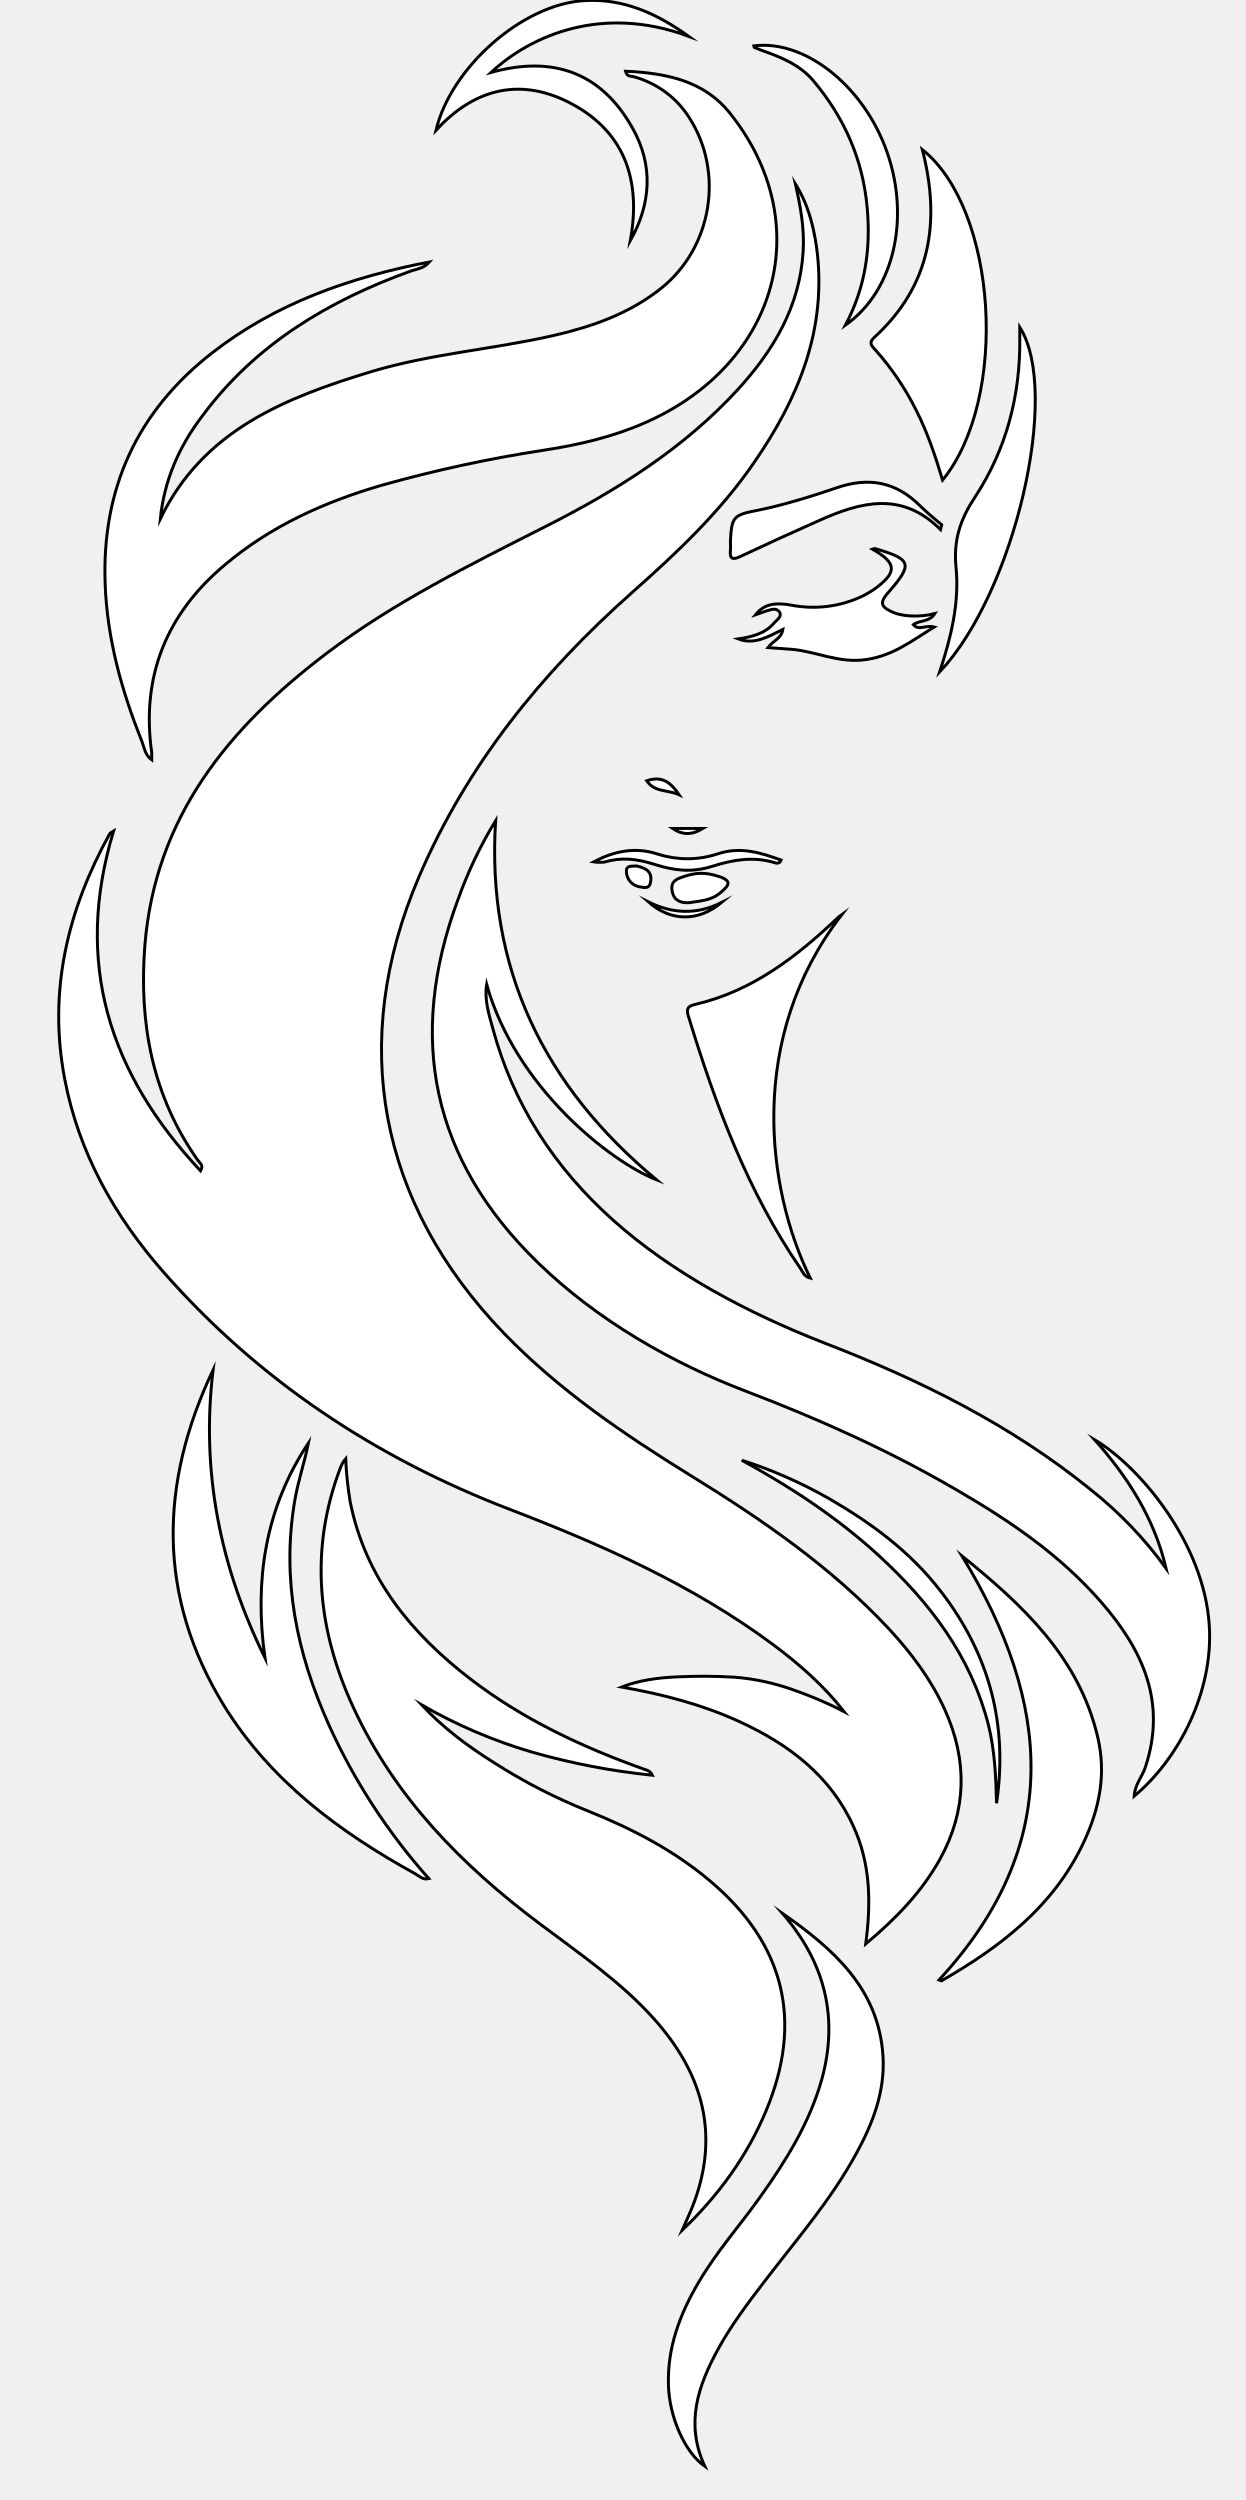
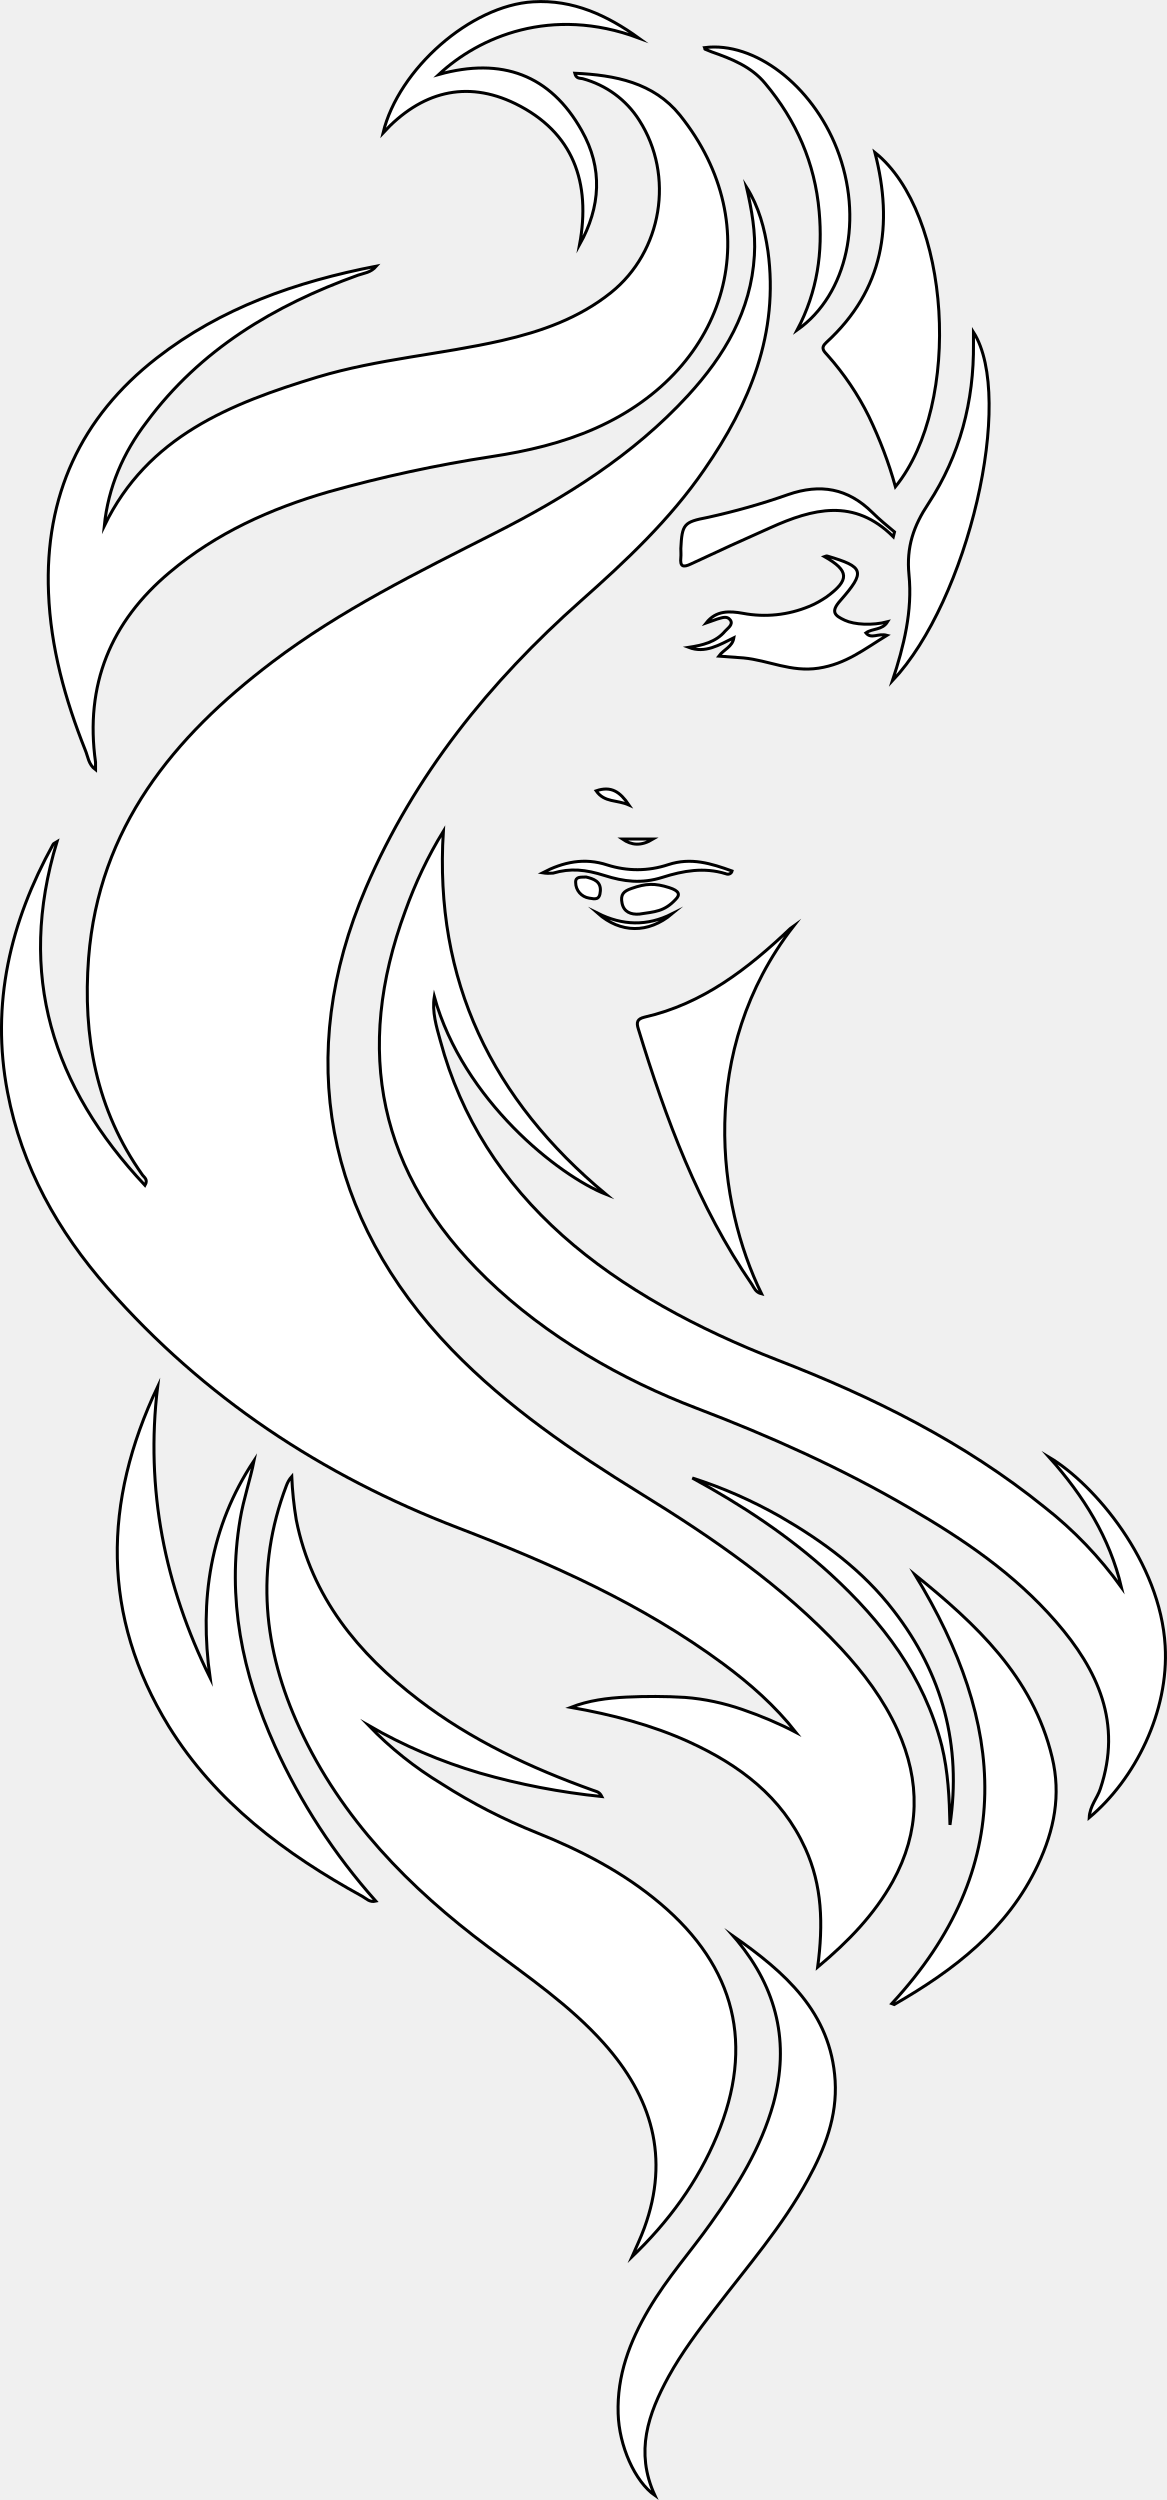
- <svg xmlns="http://www.w3.org/2000/svg" version="1.1" id="图层_1" x="0px" y="0px" viewBox="0 0 418 838.9" style="enable-background:new 0 0 418 838.9;" xml:space="preserve">
-   <style type="text/css">
- 	.st0{fill:#FFFFFF;stroke:#000000;stroke-miterlimit:10;}
- </style>
+ <svg xmlns="http://www.w3.org/2000/svg" version="1.1" baseProfile="tiny" id="图层_1" x="0px" y="0px" viewBox="0 0 387.2 829.5" xml:space="preserve">
  <g>
-     <path id="XBD54E0M2Gra5OT1_1_" class="st0" d="M290.5,652.3c1.9-14.3,1.5-27.1-4.1-39.4c-7.8-17.2-21.9-27.7-38.5-35.3   c-12.5-5.7-25.7-9.1-39.3-11.5c5.9-2.3,12.1-3.1,18.4-3.4c6.5-0.3,13-0.3,19.5,0.1c6.5,0.5,12.9,1.9,19,4s12.1,4.6,17.8,7.6   c-6.9-8.8-15.2-16.1-24.1-22.7c-26.9-19.9-57.1-33.3-88.1-45.2c-45.1-17.3-84.3-43.3-116.2-79.6c-16.5-18.8-28.5-40.1-33.2-64.9   c-5.6-29.3,0.9-56.5,15.1-82.2c0.1-0.3,0.5-0.4,1.3-0.9c-13.4,44.1-1.5,81.3,29.2,114c1.1-1.9-0.2-2.6-0.8-3.4   c-15.4-21.7-19.9-46.1-17.9-72.1c3.4-43.2,28.1-73.2,60.9-98.1c22.8-17.3,48.3-29.8,73.7-42.7c23.7-12,46.1-26,64.3-45.8   c12.1-13.2,20.9-28,22-46.4c0.5-7.7-0.9-15.2-2.6-22.7c4.1,6.5,6,13.7,7.1,21.2c3.7,27.3-6,50.7-21.1,72.5   c-11.4,16.6-26,30.3-41,43.6c-30.2,26.8-55.2,57.7-71.3,95.2c-23.8,55.6-13.6,109.5,28.5,153.2c18.5,19.1,40.1,33.8,62.6,47.7   c24,14.8,47.2,30.7,66.6,51.5c7.5,8.1,14.1,16.9,18.7,27c7.7,17,7.5,33.8-1.6,50.3C309.3,634.8,300.9,643.6,290.5,652.3z" />
-     <path id="XBD54E0M2Gra2OT1" class="st0" d="M53.8,174.1c14.4-29.8,41.9-40.6,70.8-49.4c20-6,40.9-7.5,61.1-12.1   c13.1-3,25.6-7.4,36.2-15.9c17-13.6,21.2-38.8,9.4-57.2c-4.3-6.8-11-11.7-18.8-13.8c-0.9-0.2-2.1,0.1-2.6-1.8   c13.4,0.6,26.2,3.1,34.9,13.9c29.5,36.8,16.6,84.1-28,103.9c-11,4.9-22.7,7.6-34.5,9.4c-18.3,2.8-36.3,6.7-54.1,11.7   c-19.3,5.6-37.3,13.7-52.7,26.7c-19.6,16.4-28.2,37.4-24.6,63c0,0.8,0,1.7,0,2.5c-2.4-1.8-2.5-4.4-3.4-6.5   c-6.7-16.8-11.5-34.1-12.2-52.2c-1.3-32,10.6-58.2,35.9-77.9c21.3-16.6,46.1-25.3,72.9-30.5c-1.9,2.2-4.1,2.3-6.1,3   c-27.8,10-52.4,24.7-70.2,48.8C60.1,149.8,55.1,161.2,53.8,174.1z" />
-     <path id="XBD54E0M2Gra5OT1" class="st0" d="M166.3,275.4c-3.1,49.6,16.2,89.1,54,120.5c-15.7-6.2-47.4-31.2-57-65.6   c-0.8,5,0.7,9.9,2,14.6c6.9,25.7,20.7,46.9,40.5,64.6s45.2,31.2,71.2,41.3c31.8,12.3,62.1,27.3,88.8,48.9   c9.7,7.7,18.3,16.6,25.5,26.6c-3.9-16.5-12.5-30.3-24-43.2c15.1,9,36.9,34.8,38.5,62.6c1.3,21.8-10,44.3-25.2,57   c0.2-3.9,2.7-6.5,3.7-9.6c7.3-21.8-0.8-39.4-14.7-55.4s-30.8-27.4-48.7-37.8c-22.6-13.2-46.3-23.8-70.7-33.1s-49.6-23.6-69.6-43   c-35.8-34.7-44.1-75.6-26.9-122C157,292.6,161.2,283.7,166.3,275.4z" />
-     <path id="XEC2AFFM2Gra2OT31_1_" class="st0" d="M218.9,595.7c-13.7-1.4-27.3-4-40.5-7.8c-12.9-3.8-25.3-9.1-36.9-15.8   c7.2,7.7,15.5,13.9,24.3,19.4c10,6.4,20.5,11.8,31.5,16.2c14.7,5.9,28.7,13.1,41,23.5c25,21.1,31.3,47,18.8,77   c-6.4,15.4-16.1,28.6-28.2,40.2c1.4-3.2,2.9-6.3,4.1-9.6c8.5-23.3,2.5-43.4-13.5-61.3c-11.2-12.5-25-21.9-38.3-31.9   C155,626,132.5,603.1,118.6,573c-12.1-26.1-14.8-53-4.4-80.4c0.4-1.1,1-2.2,1.8-3.1c0.2,4.8,0.7,9.6,1.5,14.4   c5.1,25.6,20.5,44.3,40.6,59.7c17.5,13.4,37.2,22.6,57.8,30C216.8,594,218,593.9,218.9,595.7z" />
-     <path id="XEC2AFFM2Gra2OT31" class="st0" d="M71.5,459.7c-4.1,33.9,2.3,66,17.4,96.6c-3.6-25.8,0-50.1,14.6-72.1   c-1.3,6.5-3.5,12.8-4.6,19.4c-4.5,26.4,0.7,51.3,11.5,75.3c8.5,18.8,19.8,36.1,33.5,51.5c-2.1,0.5-3.2-0.9-4.5-1.6   c-25.6-14.1-48.6-31.2-64.2-56.4C52.7,535.7,53.4,497.9,71.5,459.7z" />
-     <path id="X8D05DDM2Gra3Co8" class="st0" d="M262.5,642c17,11.9,32.4,25.2,33.8,48c0.7,11.9-3.4,22.5-9,32.7   c-8.5,15.6-20.1,28.9-30.8,42.9c-5.6,7.3-11.1,14.6-15.5,22.6c-6.7,12.3-11.2,24.9-4.5,39.4c-6.7-4.7-11.9-16.5-12.2-27.2   c-0.4-12.6,3.8-23.8,10.1-34.5s13.9-19.1,20.7-28.7c8.7-12.2,16.6-24.9,20.7-39.6c5.5-20.2,1.2-38.1-12-54.1L262.5,642z" />
-     <path id="XE655FFM2Gra4OT30_1_" class="st0" d="M322.8,522.1c20.1,16.3,39.1,33.7,45.5,60.6c3,12.5,0.7,24.1-4.7,35.6   c-10.1,21.5-27.9,35-47.7,46.4l-0.8-0.3C357,619.1,352.9,571.4,322.8,522.1z" />
-     <path id="XBD54E0M2Gra8OT1_1_" class="st0" d="M316.3,161.1c-2.5-8.3-5.1-16-8.8-23.3c-3.6-7.3-8.2-14.1-13.6-20.2   c-1.2-1.4-2.7-2.4-0.5-4.4c19-17.4,22.3-39,16.1-63C334.6,70.2,338.7,133.5,316.3,161.1z" />
-     <path id="XFF949DM2Gra1OT37" class="st0" d="M282.5,306.9c-32.1,41.4-25.2,92.3-10.6,122c-2-0.5-2.5-2-3.2-3.1   c-17.8-25.9-28.6-55-37.7-84.8c-0.7-2.2-0.4-3.3,2-3.9c19.4-4.4,34.4-16.1,48.4-29.4L282.5,306.9z" />
-     <path id="XBD54E0M2Gra3OT1" class="st0" d="M231.1,12.2c-29-10.8-53-0.3-66.3,12.1c20.9-5.8,37,0.1,47.4,18.6   c7.1,12.5,6.3,25.4-0.7,37.9c3.8-20.6-2-37.3-21.3-46.8c-16.4-8-31.4-3.9-43.9,9.7c5.1-21.2,29.1-42.3,49.8-43.5   C209.3-0.6,220.7,4.7,231.1,12.2z" />
-     <path id="XBD54E0M2Gra8OT1" class="st0" d="M315.3,225.5c3.8-11.5,6.7-23.2,5.5-35.2c-0.9-9.2,1.5-16.2,6.5-23.7   c10.4-15.9,15.1-33.9,14.9-53c0-1.1,0-2.3,0-3.8C356.1,131.7,340.4,198.9,315.3,225.5z" />
-     <path id="X0014AAM2Gra4OT24" class="st0" d="M253.5,206.3c3.3-4.2,7.7-4,12.2-3.2c7.4,1.4,15.1,0.6,22-2.3c2-0.8,3.9-1.9,5.7-3.1   c7.8-5.7,7.6-8.7-0.6-13.4c0.3-0.1,0.6-0.3,0.9-0.2c12.2,3.6,12.8,5.1,4.3,14.8c-3.4,3.8-1.7,5,1.5,6.5s9.2,1.8,14.2,0.5   c-1.8,2.9-5,2.1-7.2,3.7c1.8,2.2,4,0,7,0.8c-7.7,4.7-13.6,9.5-22.7,10.9s-16.6-2.6-24.9-3.4l-8.2-0.6c1.7-2.3,4.5-3,5-6.1   c-4.9,2.4-9.5,5.3-15,3.2c4.5-0.7,9-1.7,12.1-5.4c0.9-1,2.8-2.2,1.7-3.7s-2.8-0.7-4.3-0.3L253.5,206.3z" />
-     <path id="XBD54E0M2Gra4OT1" class="st0" d="M283.7,109.1c6.8-12.9,8.5-25.9,7.3-39.3c-1.4-16.1-7.6-30.2-17.9-42.5   c-4.6-5.6-11.2-8.2-17.8-10.5l-2.2-0.9c-0.1,0,0-0.3-0.1-0.5c16.5-2.1,35.6,12.4,43.9,33.6C305.8,71.8,300.5,97.3,283.7,109.1z" />
-     <path id="XE655FFM2Gra4OT30" class="st0" d="M248.9,490c10.1,3.2,19.8,7.5,29,12.7c14.4,8.3,27.6,18,37.8,31.3   c16.3,21.1,22.6,44.8,18.7,71.1c-0.2-8.8-0.6-17.6-2.7-26.2c-5.9-23.2-19.7-41.2-36.9-57C280.9,509.2,265.4,499,248.9,490z" />
-     <path id="X1100AAM2Gra5OT6" class="st0" d="M315.6,177.7c-13-13-26.8-9.3-40.8-3c-8.8,3.9-17.6,7.9-26.3,12   c-2.7,1.3-3.7,0.9-3.4-2.1c0.1-1,0-2,0-3c0.4-8.1,1-8.8,8.8-10.3c7.8-1.5,18.1-4.6,26.8-7.6c10.7-3.7,19.8-2.1,27.9,5.9   c2.3,2.3,4.9,4.4,7.4,6.5L315.6,177.7z" />
-     <path id="XBF0202M2Gra3Co4" class="st0" d="M199.2,289.2c6.9-3.6,13.9-5.1,21.5-2.6c6.6,2.1,13.6,2.1,20.2-0.1   c7.6-2.5,14.2-0.4,21.2,2.1c-0.5,1.3-1.5,1.1-2.1,0.9c-7.2-2.2-14.1-1-21,1.2s-12.9,1.4-19.2-0.6s-11.3-2.5-17.1-0.8   C201.5,289.4,200.4,289.4,199.2,289.2z" />
-     <path id="XFF3366M2Color4_3_" class="st0" d="M231.3,302.9c-2.8,0.2-5.1-0.7-5.7-3.6s0.5-4,3.1-4.9c4.8-1.7,7.8-1.8,12.5-0.3   c3.5,1.1,3.7,2.4,2.2,3.9C239.6,302.1,236.5,302.1,231.3,302.9z" />
-     <path id="XFF3366M2Color4_2_" class="st0" d="M242.2,302.8c-7.9,6.6-17.1,6.5-24.7-0.2C225.7,306.7,233.9,307,242.2,302.8z" />
-     <path id="XFF3366M2Color4_1_" class="st0" d="M213.7,290.6c2.4,0.6,4.9,1.4,4.7,4.6s-1.8,2.7-3.7,2.4c-2.6-0.4-4.5-2.6-4.5-5.2   C210.1,290.3,212.1,290.7,213.7,290.6z" />
-     <path id="XFF6315M2Gra4OT38" class="st0" d="M217,262c5-1.7,7.9,0.3,10.9,4.7C223.9,264.9,219.8,266,217,262z" />
-     <path id="XFF3366M2Color4" class="st0" d="M225.7,278h10.2C231.9,280.4,228.8,280.1,225.7,278z" />
+     <path id="XBD54E0M2Gra5OT1" fill="#FFFFFF" stroke="#000000" stroke-miterlimit="10" d="M271.3,652.7c1.9-14.3,1.5-27.1-4.1-39.4   c-7.8-17.2-21.9-27.7-38.5-35.3c-12.5-5.7-25.7-9.1-39.3-11.5c5.9-2.3,12.1-3.1,18.4-3.4c6.5-0.3,13-0.3,19.5,0.1   c6.5,0.5,12.9,1.9,19,4s12.1,4.6,17.8,7.6c-6.9-8.8-15.2-16.1-24.1-22.7c-26.9-19.9-57.1-33.3-88.1-45.2   c-45.1-17.3-84.3-43.3-116.2-79.6c-16.5-18.8-28.5-40.1-33.2-64.9c-5.6-29.3,0.9-56.5,15.1-82.2c0.1-0.3,0.5-0.4,1.3-0.9   c-13.4,44.1-1.5,81.3,29.2,114c1.1-1.9-0.2-2.6-0.8-3.4c-15.4-21.7-19.9-46.1-17.9-72.1c3.4-43.2,28.1-73.2,60.9-98.1   c22.8-17.3,48.3-29.8,73.7-42.7c23.7-12,46.1-26,64.3-45.8c12.1-13.2,20.9-28,22-46.4c0.5-7.7-0.9-15.2-2.6-22.7   c4.1,6.5,6,13.7,7.1,21.2c3.7,27.3-6,50.7-21.1,72.5c-11.4,16.6-26,30.3-41,43.6c-30.2,26.8-55.2,57.7-71.3,95.2   c-23.8,55.6-13.6,109.5,28.5,153.2c18.5,19.1,40.1,33.8,62.6,47.7c24,14.8,47.2,30.7,66.6,51.5c7.5,8.1,14.1,16.9,18.7,27   c7.7,17,7.5,33.8-1.6,50.3C290.1,635.2,281.7,644,271.3,652.7z" />
+     <path id="XBD54E0M2Gra2OT1" fill="#FFFFFF" stroke="#000000" stroke-miterlimit="10" d="M34.6,174.5c14.4-29.8,41.9-40.6,70.8-49.4   c20-6,40.9-7.5,61.1-12.1c13.1-3,25.6-7.4,36.2-15.9c17-13.6,21.2-38.8,9.4-57.2c-4.3-6.8-11-11.7-18.8-13.8   c-0.9-0.2-2.1,0.1-2.6-1.8c13.4,0.6,26.2,3.1,34.9,13.9c29.5,36.8,16.6,84.1-28,103.9c-11,4.9-22.7,7.6-34.5,9.4   c-18.3,2.8-36.3,6.7-54.1,11.7c-19.3,5.6-37.3,13.7-52.7,26.7c-19.6,16.4-28.2,37.4-24.6,63v2.5c-2.4-1.8-2.5-4.4-3.4-6.5   c-6.7-16.8-11.5-34.1-12.2-52.2c-1.3-32,10.6-58.2,35.9-77.9c21.3-16.6,46.1-25.3,72.9-30.5c-1.9,2.2-4.1,2.3-6.1,3   c-27.8,10-52.4,24.7-70.2,48.8C40.9,150.2,35.9,161.6,34.6,174.5z" />
+     <path id="XBD54E0M2Gra5OT1_1_" fill="#FFFFFF" stroke="#000000" stroke-miterlimit="10" d="M147.1,275.8   c-3.1,49.6,16.2,89.1,54,120.5c-15.7-6.2-47.4-31.2-57-65.6c-0.8,5,0.7,9.9,2,14.6c6.9,25.7,20.7,46.9,40.5,64.6   s45.2,31.2,71.2,41.3c31.8,12.3,62.1,27.3,88.8,48.9c9.7,7.6,18.3,16.6,25.5,26.6c-3.9-16.5-12.5-30.3-24-43.2   c15.1,9,36.9,34.8,38.5,62.6c1.3,21.8-10,44.3-25.2,57c0.2-3.9,2.7-6.5,3.7-9.6c7.3-21.8-0.8-39.4-14.7-55.4s-30.8-27.4-48.7-37.8   c-22.6-13.2-46.3-23.8-70.7-33.1s-49.6-23.6-69.6-43c-35.8-34.7-44.1-75.6-26.9-122C137.8,293,142,284.1,147.1,275.8z" />
+     <path id="XEC2AFFM2Gra2OT31" fill="#FFFFFF" stroke="#000000" stroke-miterlimit="10" d="M199.7,596.1c-13.7-1.4-27.3-4-40.5-7.8   c-12.9-3.8-25.3-9.1-36.9-15.8c7.2,7.5,15.4,14,24.3,19.4c10,6.4,20.5,11.8,31.5,16.2c14.7,5.9,28.7,13.1,41,23.5   c25,21.1,31.3,47,18.8,77c-6.4,15.4-16.1,28.6-28.2,40.2c1.4-3.2,2.9-6.3,4.1-9.6c8.5-23.3,2.5-43.4-13.5-61.3   c-11.2-12.5-25-21.9-38.3-31.9c-26.2-19.6-48.7-42.5-62.6-72.6c-12.1-26.1-14.8-53-4.4-80.4c0.4-1.1,1-2.2,1.8-3.1   c0.2,4.8,0.7,9.6,1.5,14.4c5.1,25.6,20.5,44.3,40.6,59.7c17.5,13.4,37.2,22.6,57.8,30C197.6,594.4,198.8,594.3,199.7,596.1z" />
+     <path id="XEC2AFFM2Gra2OT31_1_" fill="#FFFFFF" stroke="#000000" stroke-miterlimit="10" d="M52.3,460.1   c-4.1,33.9,2.3,66,17.4,96.6c-3.6-25.8,0-50.1,14.6-72.1c-1.3,6.5-3.5,12.8-4.6,19.4c-4.5,26.4,0.7,51.3,11.5,75.3   c8.5,18.8,19.8,36.1,33.5,51.5c-2.1,0.5-3.2-0.9-4.5-1.6C94.6,615.1,71.6,598,56,572.8C33.5,536.1,34.2,498.3,52.3,460.1z" />
+     <path id="X8D05DDM2Gra3Co8" fill="#FFFFFF" stroke="#000000" stroke-miterlimit="10" d="M243.3,642.4c17,11.9,32.4,25.2,33.8,48   c0.7,11.9-3.4,22.5-9,32.7c-8.5,15.6-20.1,28.9-30.8,42.9c-5.6,7.3-11.1,14.6-15.5,22.6c-6.7,12.3-11.2,24.9-4.5,39.4   c-6.7-4.7-11.9-16.5-12.2-27.2c-0.4-12.6,3.8-23.8,10.1-34.5s13.9-19.1,20.7-28.7c8.7-12.2,16.6-24.9,20.7-39.6   c5.5-20.2,1.2-38.1-12-54.1L243.3,642.4z" />
+     <path id="XE655FFM2Gra4OT30" fill="#FFFFFF" stroke="#000000" stroke-miterlimit="10" d="M303.6,522.5   c20.1,16.3,39.1,33.7,45.5,60.6c3,12.5,0.7,24.1-4.7,35.6c-10.1,21.5-27.9,35-47.7,46.4l-0.8-0.3   C337.8,619.5,333.7,571.8,303.6,522.5z" />
+     <path id="XBD54E0M2Gra8OT1" fill="#FFFFFF" stroke="#000000" stroke-miterlimit="10" d="M297.1,161.5c-2.2-8-5.2-15.8-8.8-23.3   c-3.6-7.3-8.2-14.1-13.6-20.2c-1.2-1.4-2.7-2.4-0.5-4.4c19-17.4,22.3-39,16.1-63C315.4,70.6,319.5,133.9,297.1,161.5z" />
+     <path id="XFF949DM2Gra1OT37" fill="#FFFFFF" stroke="#000000" stroke-miterlimit="10" d="M263.3,307.3   c-32.1,41.4-25.2,92.3-10.6,122c-2-0.5-2.5-2-3.2-3.1c-17.8-25.9-28.6-55-37.7-84.8c-0.7-2.2-0.4-3.3,2-3.9   c19.4-4.4,34.4-16.1,48.4-29.4L263.3,307.3z" />
+     <path id="XBD54E0M2Gra3OT1" fill="#FFFFFF" stroke="#000000" stroke-miterlimit="10" d="M211.9,12.6c-29-10.8-53-0.3-66.3,12.1   c20.9-5.8,37,0.1,47.4,18.6c7.1,12.5,6.3,25.4-0.7,37.9c3.8-20.6-2-37.3-21.3-46.8c-16.4-8-31.4-3.9-43.9,9.7   c5.1-21.2,29.1-42.3,49.8-43.5C190.1-0.2,201.5,5.1,211.9,12.6z" />
+     <path id="XBD54E0M2Gra8OT1_1_" fill="#FFFFFF" stroke="#000000" stroke-miterlimit="10" d="M296.1,225.9   c3.8-11.5,6.7-23.2,5.5-35.2c-0.9-9.2,1.5-16.2,6.5-23.7c10.4-15.9,15.1-33.9,14.9-53v-3.8C336.9,132.1,321.2,199.3,296.1,225.9z" />
+     <path id="X0014AAM2Gra4OT24" fill="#FFFFFF" stroke="#000000" stroke-miterlimit="10" d="M234.3,206.7c3.3-4.2,7.7-4,12.2-3.2   c7.4,1.4,15,0.6,22-2.3c2-0.8,3.9-1.9,5.7-3.1c7.8-5.7,7.6-8.7-0.6-13.4c0.3-0.1,0.6-0.3,0.9-0.2c12.2,3.6,12.8,5.1,4.3,14.8   c-3.4,3.8-1.7,5,1.5,6.5s9.2,1.8,14.2,0.5c-1.8,2.9-5,2.1-7.2,3.7c1.8,2.2,4,0,7,0.8c-7.7,4.7-13.6,9.5-22.7,10.9   s-16.6-2.6-24.9-3.4l-8.2-0.6c1.7-2.3,4.5-3,5-6.1c-4.9,2.4-9.5,5.3-15,3.2c4.5-0.7,9-1.7,12.1-5.4c0.9-1,2.8-2.2,1.7-3.7   s-2.8-0.7-4.3-0.3L234.3,206.7z" />
+     <path id="XBD54E0M2Gra4OT1" fill="#FFFFFF" stroke="#000000" stroke-miterlimit="10" d="M264.5,109.5c6.8-12.9,8.5-25.9,7.3-39.3   c-1.4-16.1-7.6-30.2-17.9-42.5c-4.6-5.6-11.2-8.2-17.8-10.5l-2.2-0.9c-0.1,0,0-0.3-0.1-0.5c16.5-2.1,35.6,12.4,43.9,33.6   C286.6,72.2,281.3,97.7,264.5,109.5z" />
+     <path id="XE655FFM2Gra4OT30_1_" fill="#FFFFFF" stroke="#000000" stroke-miterlimit="10" d="M229.7,490.4   c10.1,3.2,19.8,7.5,29,12.7c14.4,8.3,27.6,18,37.8,31.3c16.3,21.1,22.6,44.8,18.7,71.1c-0.2-8.8-0.6-17.6-2.7-26.2   c-5.9-23.2-19.7-41.2-36.9-57C261.7,509.6,246.2,499.4,229.7,490.4z" />
+     <path id="X1100AAM2Gra5OT6" fill="#FFFFFF" stroke="#000000" stroke-miterlimit="10" d="M296.4,178.1c-13-13-26.8-9.3-40.8-3   c-8.8,3.9-17.6,7.9-26.3,12c-2.7,1.3-3.7,0.9-3.4-2.1c0.1-1,0-2,0-3c0.4-8.1,1-8.8,8.8-10.3c9.1-2,18-4.5,26.8-7.6   c10.7-3.7,19.8-2.1,27.9,5.9c2.3,2.3,4.9,4.4,7.4,6.5L296.4,178.1z" />
+     <path id="XBF0202M2Gra3Co4" fill="#FFFFFF" stroke="#000000" stroke-miterlimit="10" d="M180,289.6c6.9-3.6,13.9-5.1,21.5-2.6   c6.6,2.1,13.6,2.1,20.2-0.1c7.6-2.5,14.2-0.4,21.2,2.1c-0.2,0.8-1,1.2-1.8,1c-0.1,0-0.2-0.1-0.3-0.1c-7.2-2.2-14.1-1-21,1.2   s-12.9,1.4-19.2-0.6s-11.3-2.5-17.1-0.8C182.3,289.8,181.2,289.8,180,289.6z" />
+     <path id="XFF3366M2Color4" fill="#FFFFFF" stroke="#000000" stroke-miterlimit="10" d="M212.1,303.3c-2.8,0.2-5.1-0.7-5.7-3.6   s0.5-4,3.1-4.9c4.8-1.7,7.8-1.8,12.5-0.3c3.5,1.1,3.7,2.4,2.2,3.9C220.4,302.5,217.3,302.5,212.1,303.3z" />
+     <path id="XFF3366M2Color4_3_" fill="#FFFFFF" stroke="#000000" stroke-miterlimit="10" d="M223,303.2c-7.9,6.6-17.1,6.5-24.7-0.2   C206.5,307.1,214.7,307.4,223,303.2z" />
+     <path id="XFF3366M2Color4_2_" fill="#FFFFFF" stroke="#000000" stroke-miterlimit="10" d="M194.5,291c2.4,0.6,4.9,1.4,4.7,4.6   s-1.8,2.7-3.7,2.4c-2.6-0.4-4.5-2.6-4.5-5.2C190.9,290.7,192.9,291.1,194.5,291z" />
+     <path id="XFF6315M2Gra4OT38" fill="#FFFFFF" stroke="#000000" stroke-miterlimit="10" d="M197.8,262.4c5-1.7,7.9,0.3,10.9,4.7   C204.7,265.3,200.6,266.4,197.8,262.4z" />
+     <path id="XFF3366M2Color4_1_" fill="#FFFFFF" stroke="#000000" stroke-miterlimit="10" d="M206.5,278.4h10.2   C212.7,280.8,209.6,280.5,206.5,278.4z" />
  </g>
</svg>
